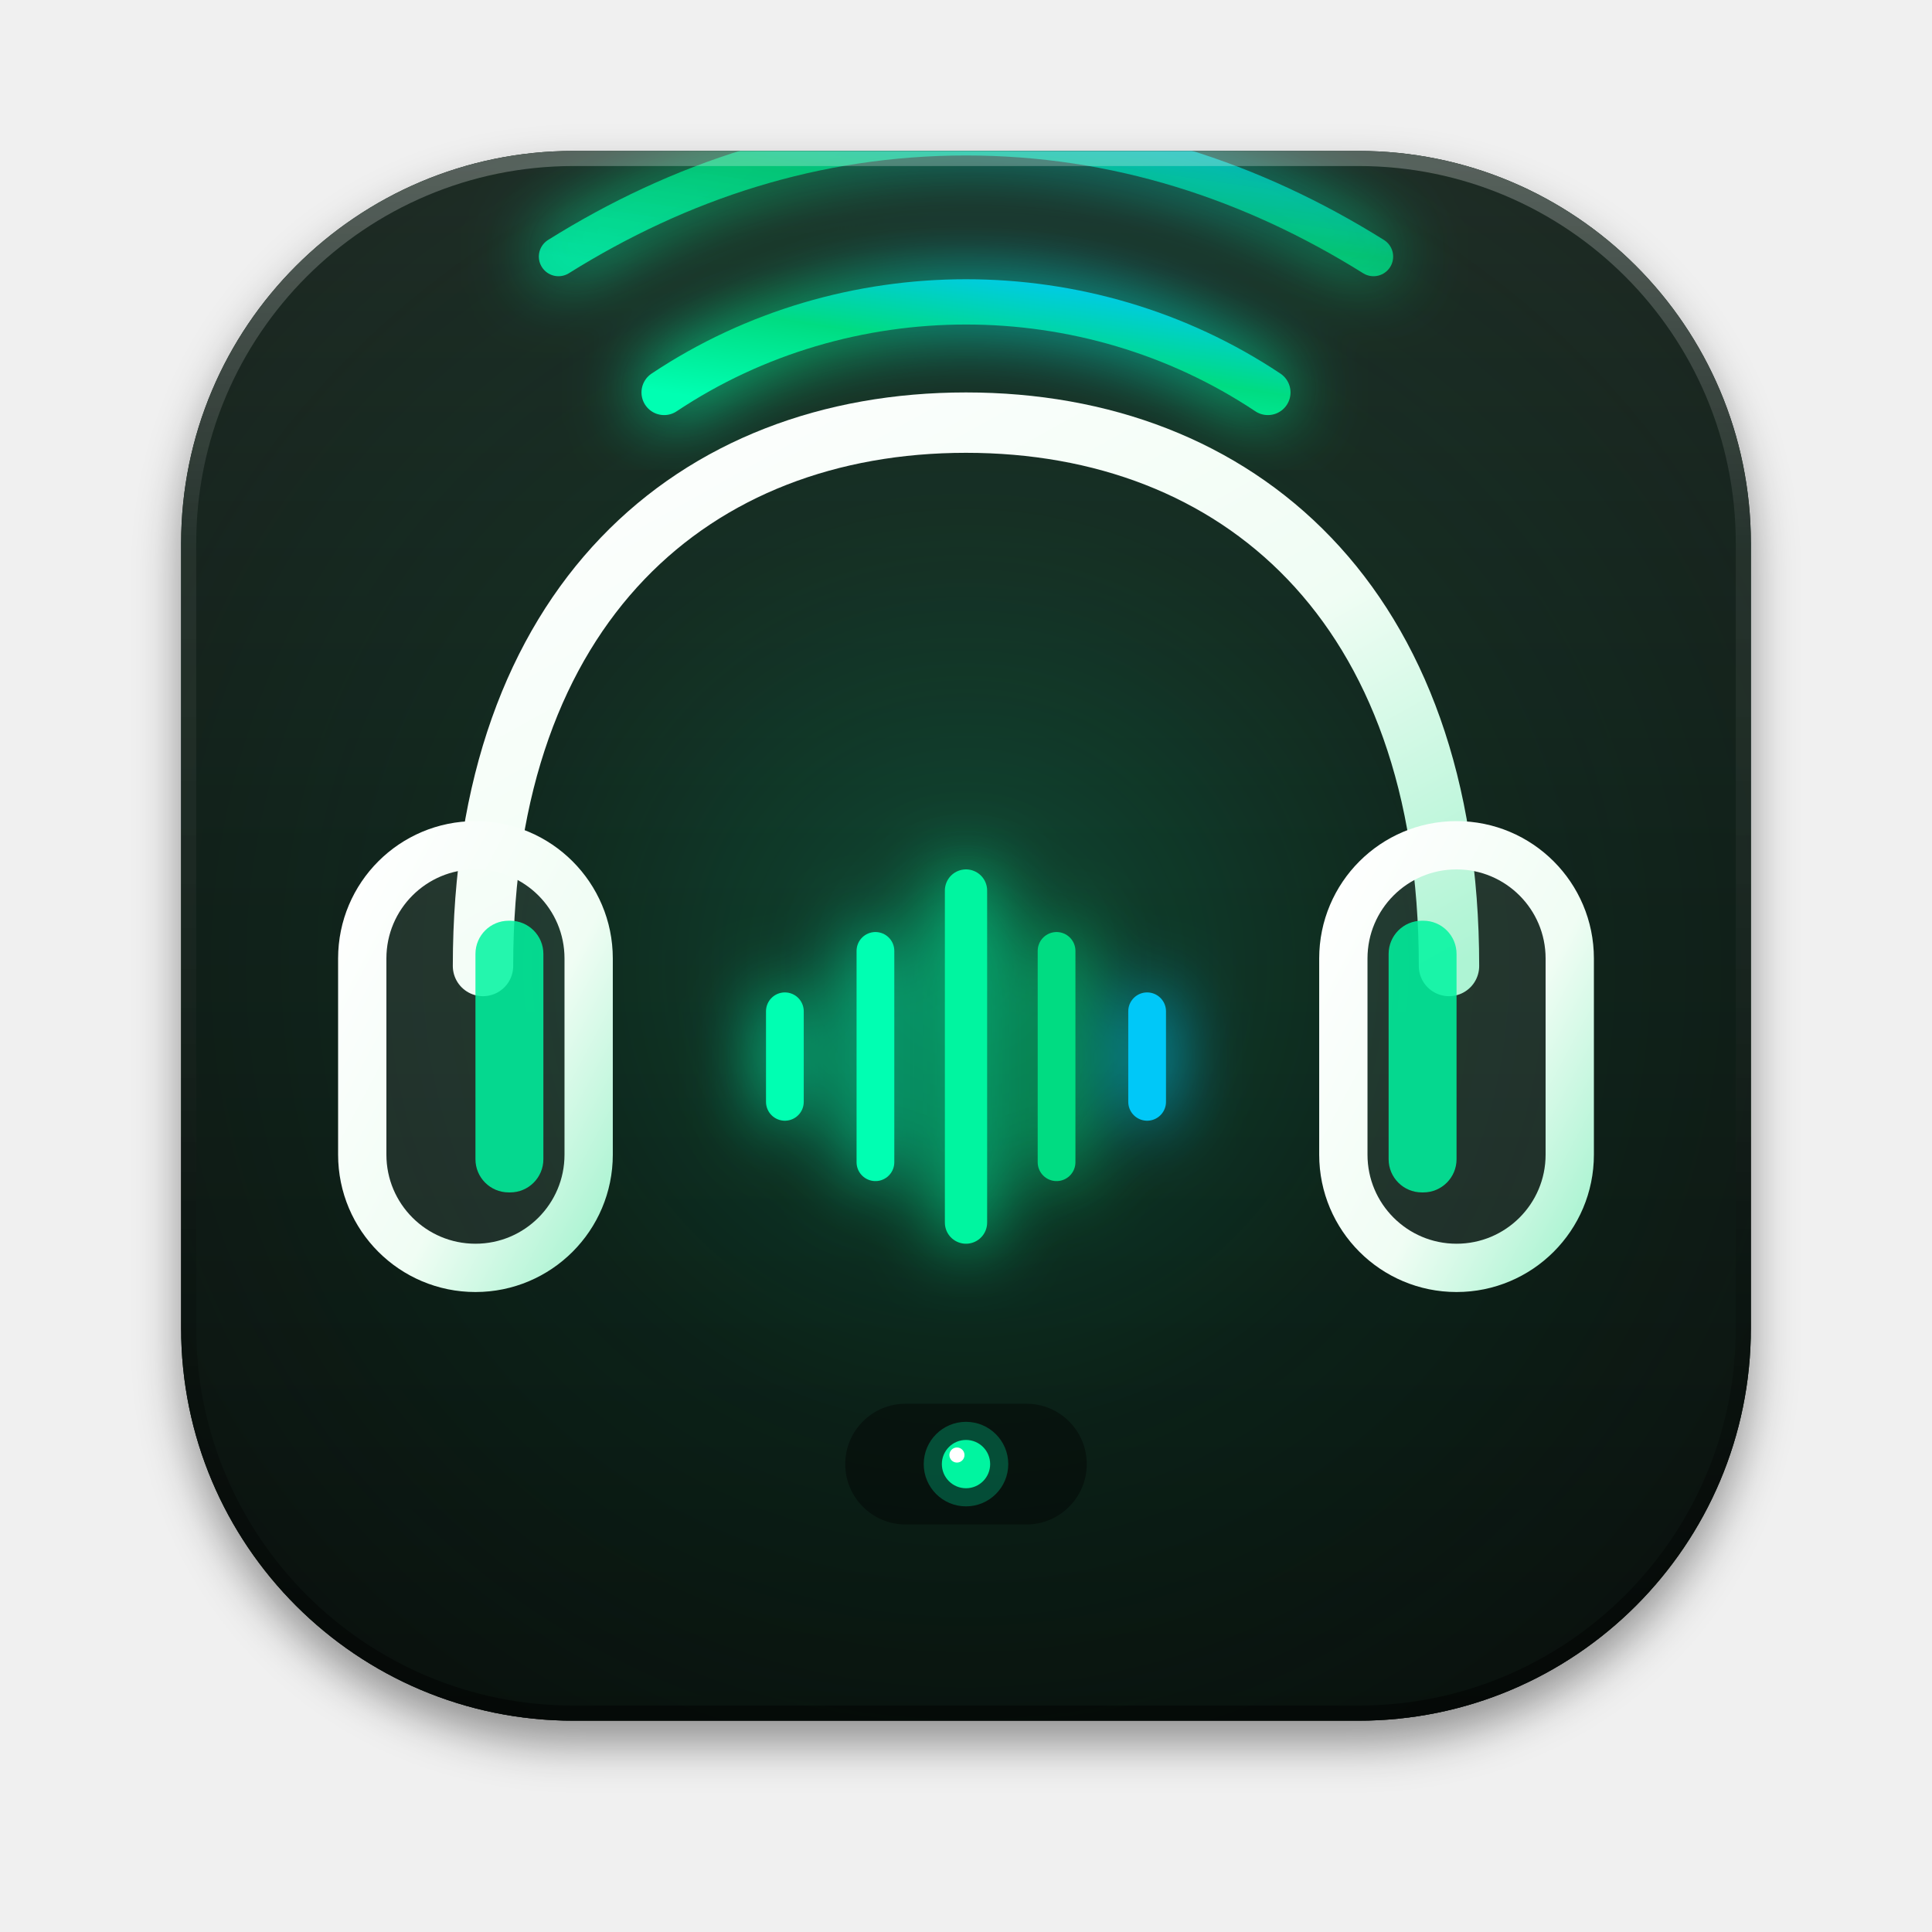
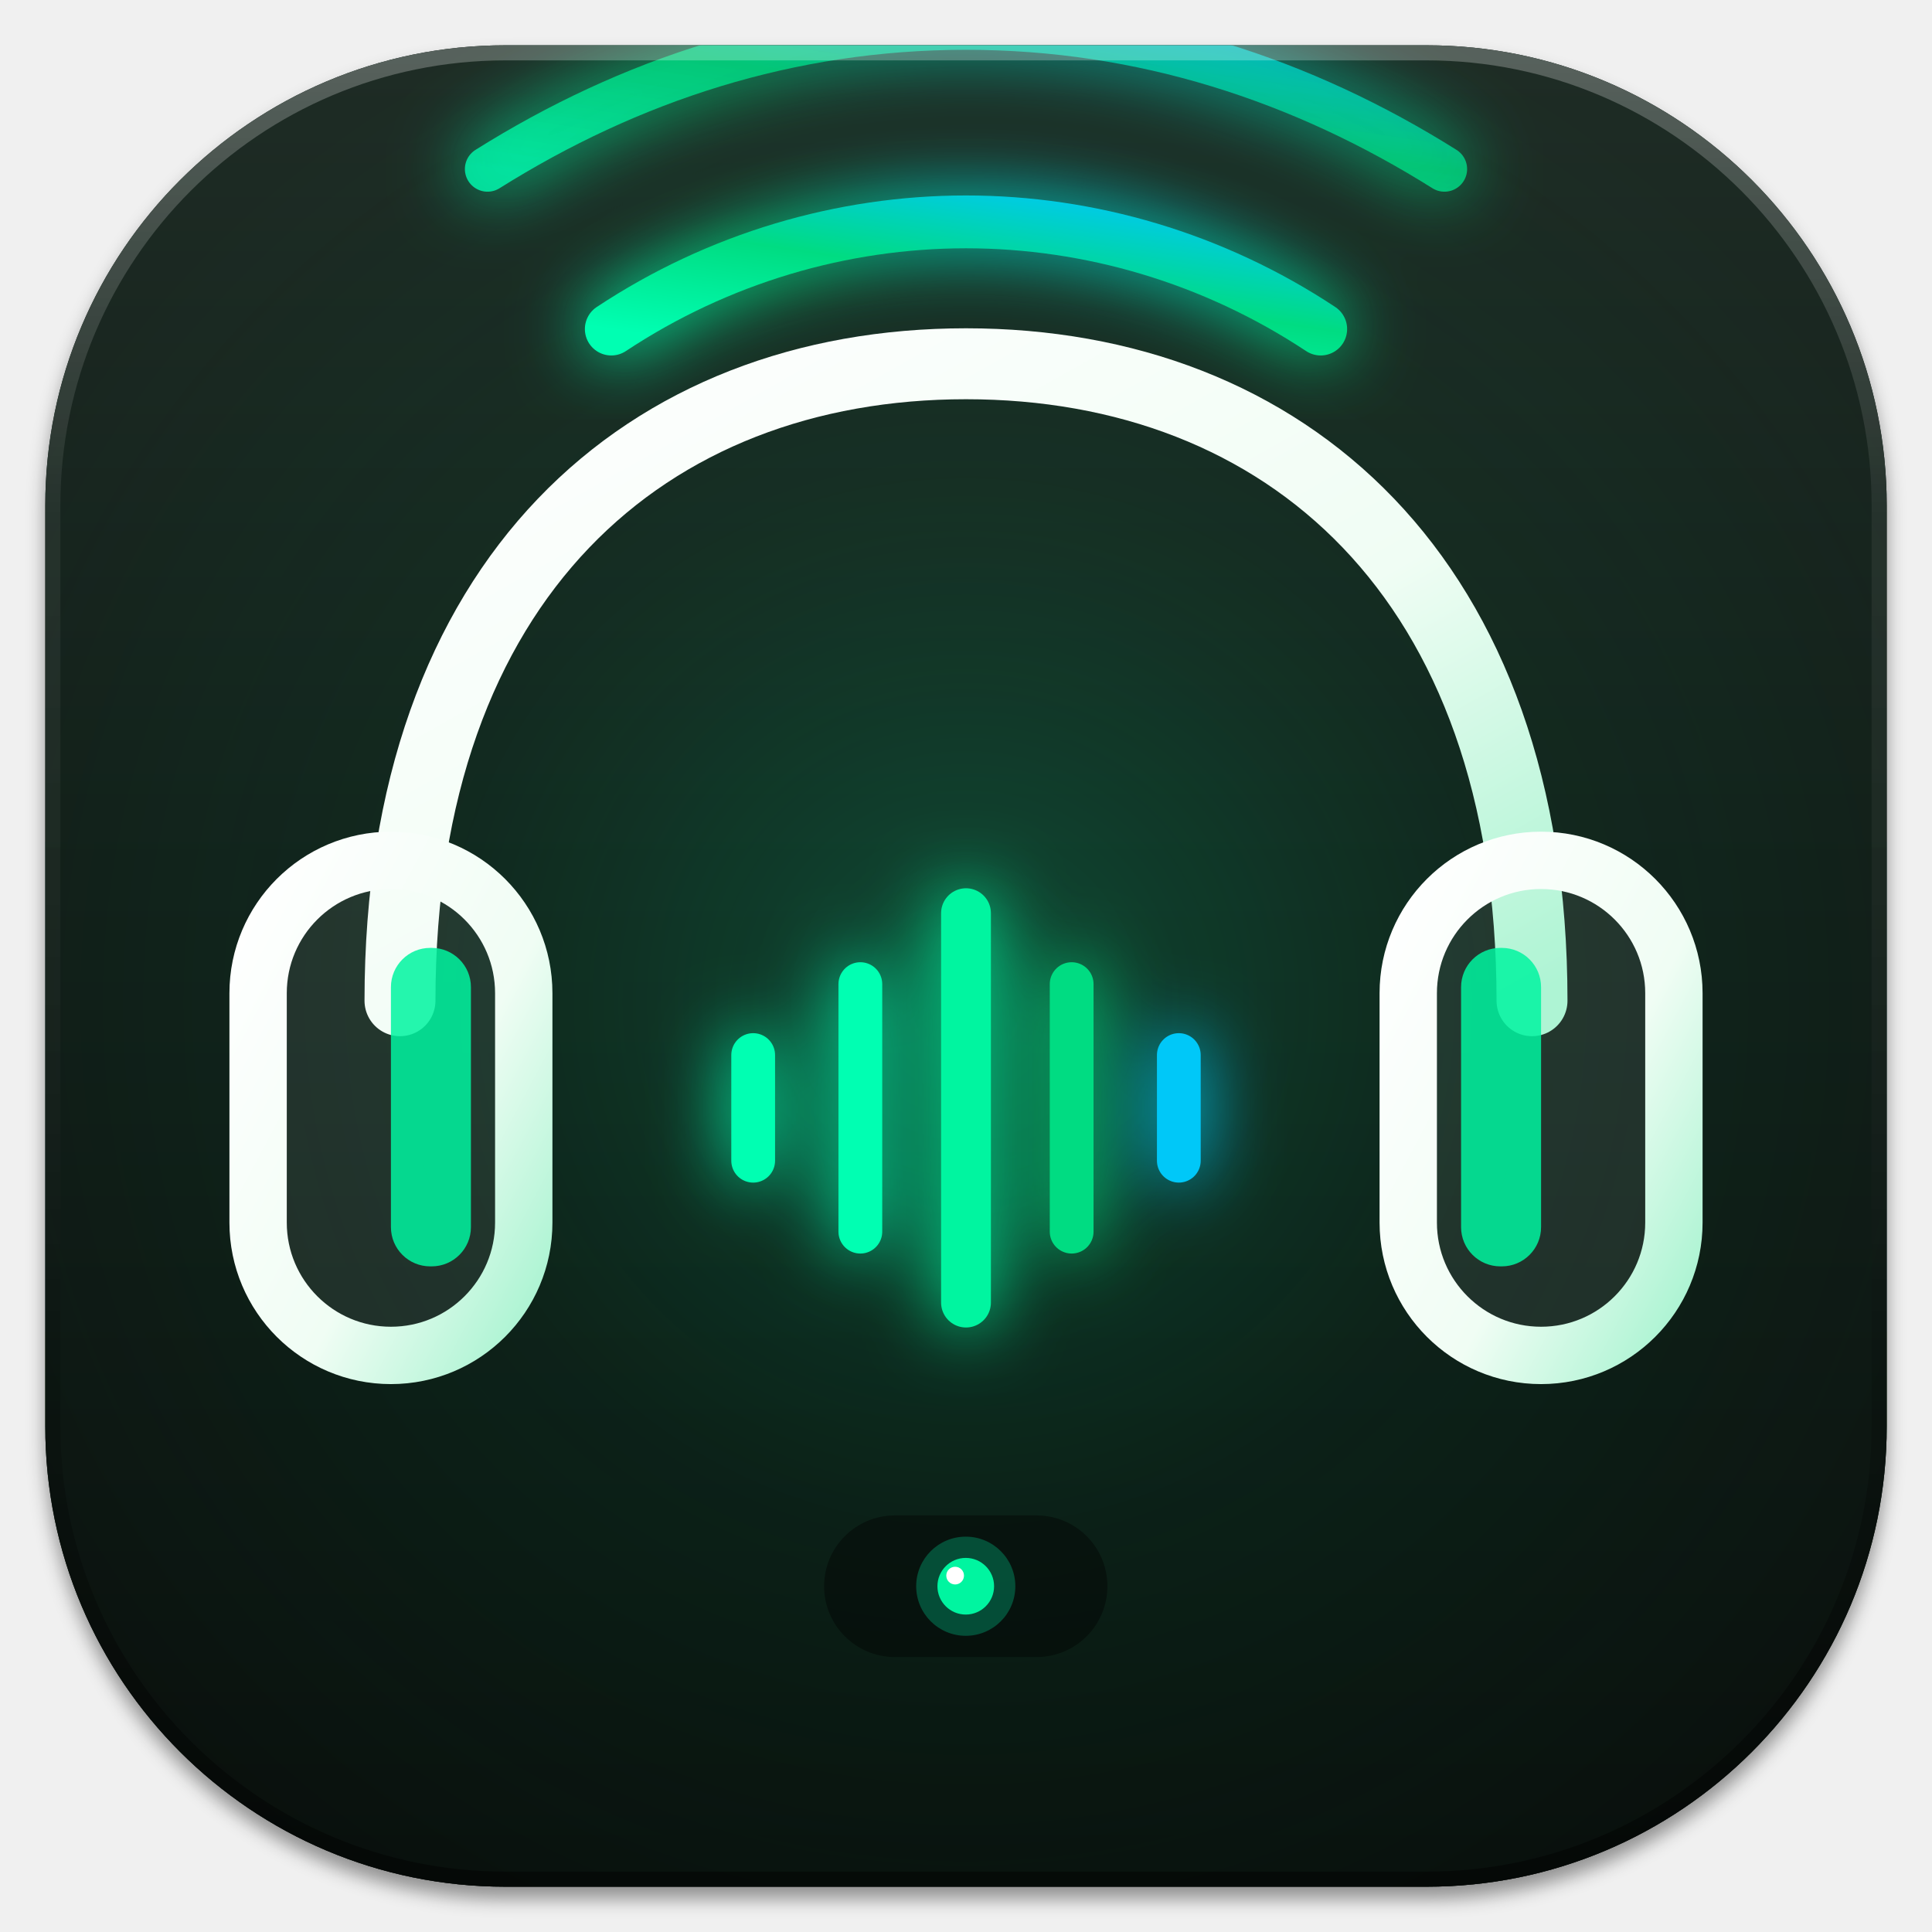
<svg xmlns="http://www.w3.org/2000/svg" viewBox="0 0 128 128" width="128" height="128">
  <defs>
-     <filter id="shadow" x="-12%" y="-6%" width="124%" height="128%">
-       <feDropShadow dx="0" dy="4" stdDeviation="5" flood-color="#010604" flood-opacity="0.65" />
-       <feDropShadow dx="0" dy="1.5" stdDeviation="1.5" flood-color="#000000" flood-opacity="0.4" />
+     <filter id="shadow" x="-5%" y="-5%" width="110%" height="110%">
+       <feDropShadow dx="0" dy="1.5" stdDeviation="1.2" flood-color="#010604" flood-opacity="0.65" />
+       <feDropShadow dx="0" dy="0.8" stdDeviation="0.6" flood-color="#000000" flood-opacity="0.4" />
    </filter>
    <filter id="glow" x="-30%" y="-30%" width="160%" height="160%">
      <feGaussianBlur stdDeviation="2.4" result="blur" />
      <feMerge>
        <feMergeNode in="blur" />
        <feMergeNode in="SourceGraphic" />
      </feMerge>
    </filter>
    <linearGradient id="plate-bg" x1="0%" y1="0%" x2="0%" y2="100%">
      <stop offset="0%" stop-color="#1e2c25" />
      <stop offset="45%" stop-color="#121d18" />
      <stop offset="100%" stop-color="#090f0c" />
    </linearGradient>
    <radialGradient id="plate-glow" cx="50%" cy="52%" r="60%">
      <stop offset="0%" stop-color="#00f5a0" stop-opacity="0.22" />
      <stop offset="50%" stop-color="#00a862" stop-opacity="0.08" />
      <stop offset="100%" stop-color="#00a862" stop-opacity="0" />
    </radialGradient>
    <linearGradient id="plate-rim" x1="0%" y1="0%" x2="0%" y2="100%">
      <stop offset="0%" stop-color="#ffffff" stop-opacity="0.25" />
      <stop offset="25%" stop-color="#ffffff" stop-opacity="0.06" />
      <stop offset="70%" stop-color="#000000" stop-opacity="0.1" />
      <stop offset="100%" stop-color="#000000" stop-opacity="0.45" />
    </linearGradient>
    <linearGradient id="stroke-grad" x1="0%" y1="0%" x2="100%" y2="100%">
      <stop offset="0%" stop-color="#ffffff" />
      <stop offset="60%" stop-color="#f0fdf4" />
      <stop offset="100%" stop-color="#a7f3d0" />
    </linearGradient>
    <linearGradient id="wave-grad" x1="0%" y1="100%" x2="100%" y2="0%">
      <stop offset="0%" stop-color="#00ffb2" />
      <stop offset="50%" stop-color="#00dc82" />
      <stop offset="100%" stop-color="#00c8f8" />
    </linearGradient>
    <clipPath id="plate-clip">
-       <rect x="12" y="10" width="104" height="104" rx="26" />
+       <rect x="3" y="3" width="122" height="122" rx="30.5" />
    </clipPath>
  </defs>
-   <rect x="12" y="10" width="104" height="104" rx="26" fill="url(#plate-bg)" filter="url(#shadow)" />
+   <rect x="3" y="3" width="122" height="122" rx="30.5" fill="url(#plate-bg)" filter="url(#shadow)" />
  <g clip-path="url(#plate-clip)">
-     <rect x="12" y="10" width="104" height="104" rx="26" fill="url(#plate-bg)" />
-     <rect x="12" y="10" width="104" height="104" rx="26" fill="url(#plate-glow)" />
+     <rect x="3" y="3" width="122" height="122" rx="30.5" fill="url(#plate-bg)" />
+     <rect x="3" y="3" width="122" height="122" rx="30.5" fill="url(#plate-glow)" />
    <g filter="url(#glow)">
-       <path d="M 44 26 C 50 22, 57 20, 64 20 C 71 20, 78 22, 84 26" fill="none" stroke="url(#wave-grad)" stroke-width="3" stroke-linecap="round" />
-       <path d="M 37 17 C 45 12, 54 9, 64 9 C 74 9, 83 12, 91 17" fill="none" stroke="url(#wave-grad)" stroke-width="2.6" stroke-linecap="round" opacity="0.8" />
+       <path d="M 40.5 21.8 C 47.6 17.1, 55.8 14.7, 64 14.7 C 72.2 14.7, 80.4 17.1, 87.5 21.8" fill="none" stroke="url(#wave-grad)" stroke-width="3.5" stroke-linecap="round" />
+       <path d="M 32.3 11.2 C 41.7 5.3, 52.3 1.8, 64 1.8 C 75.7 1.8, 86.3 5.3, 95.7 11.2" fill="none" stroke="url(#wave-grad)" stroke-width="3" stroke-linecap="round" opacity="0.8" />
    </g>
    <g>
-       <path d="M 32 64 C 32 40, 46 28, 64 28 C 82 28, 96 40, 96 64" fill="none" stroke="url(#stroke-grad)" stroke-width="4" stroke-linecap="round" />
-       <rect x="24" y="56" width="15" height="28" rx="7.5" fill="#ffffff" fill-opacity="0.08" />
-       <rect x="24" y="56" width="15" height="28" rx="7.5" fill="none" stroke="url(#stroke-grad)" stroke-width="3.2" stroke-linecap="round" stroke-linejoin="round" />
-       <rect x="31.5" y="61" width="4.5" height="18" rx="2.2" fill="#00f5a0" opacity="0.85" />
-       <rect x="89" y="56" width="15" height="28" rx="7.5" fill="#ffffff" fill-opacity="0.08" />
-       <rect x="89" y="56" width="15" height="28" rx="7.5" fill="none" stroke="url(#stroke-grad)" stroke-width="3.2" stroke-linecap="round" stroke-linejoin="round" />
-       <rect x="92" y="61" width="4.5" height="18" rx="2.2" fill="#00f5a0" opacity="0.85" />
+       <path d="M 26.5 66.3 C 26.5 38.2, 42.9 24.1, 64 24.1 C 85.1 24.1, 101.5 38.2, 101.5 66.3" fill="none" stroke="url(#stroke-grad)" stroke-width="4.7" stroke-linecap="round" />
+       <rect x="17.1" y="57" width="17.6" height="32.8" rx="8.8" fill="#ffffff" fill-opacity="0.08" />
+       <rect x="17.1" y="57" width="17.6" height="32.8" rx="8.8" fill="none" stroke="url(#stroke-grad)" stroke-width="3.8" stroke-linecap="round" stroke-linejoin="round" />
+       <rect x="25.9" y="62.8" width="5.3" height="21.1" rx="2.6" fill="#00f5a0" opacity="0.85" />
+       <rect x="93.3" y="57" width="17.6" height="32.8" rx="8.8" fill="#ffffff" fill-opacity="0.08" />
+       <rect x="93.3" y="57" width="17.6" height="32.8" rx="8.8" fill="none" stroke="url(#stroke-grad)" stroke-width="3.8" stroke-linecap="round" stroke-linejoin="round" />
+       <rect x="96.8" y="62.8" width="5.3" height="21.1" rx="2.6" fill="#00f5a0" opacity="0.85" />
      <g filter="url(#glow)">
-         <line x1="52" y1="67" x2="52" y2="73" stroke="#00ffb2" stroke-width="2.5" stroke-linecap="round" />
-         <line x1="58" y1="63" x2="58" y2="77" stroke="#00ffb2" stroke-width="2.5" stroke-linecap="round" />
-         <line x1="64" y1="59" x2="64" y2="81" stroke="#00f5a0" stroke-width="2.8" stroke-linecap="round" />
-         <line x1="70" y1="63" x2="70" y2="77" stroke="#00dc82" stroke-width="2.5" stroke-linecap="round" />
-         <line x1="76" y1="67" x2="76" y2="73" stroke="#00c8f8" stroke-width="2.5" stroke-linecap="round" />
+         <line x1="49.9" y1="69.9" x2="49.9" y2="76.9" stroke="#00ffb2" stroke-width="2.9" stroke-linecap="round" />
+         <line x1="57" y1="65.2" x2="57" y2="81.6" stroke="#00ffb2" stroke-width="2.9" stroke-linecap="round" />
+         <line x1="64" y1="60.5" x2="64" y2="86.3" stroke="#00f5a0" stroke-width="3.3" stroke-linecap="round" />
+         <line x1="71" y1="65.2" x2="71" y2="81.6" stroke="#00dc82" stroke-width="2.9" stroke-linecap="round" />
+         <line x1="78.1" y1="69.9" x2="78.1" y2="76.9" stroke="#00c8f8" stroke-width="2.9" stroke-linecap="round" />
      </g>
    </g>
-     <g transform="translate(56, 93)">
+     <g transform="translate(54.6, 100.4) scale(1.173)">
      <rect x="0" y="0" width="16" height="8" rx="4" fill="#000000" opacity="0.4" />
      <circle cx="8" cy="4" r="2.8" fill="#00ffb2" opacity="0.25" />
      <circle cx="8" cy="4" r="1.6" fill="#00f5a0" />
      <circle cx="7.4" cy="3.4" r="0.5" fill="#ffffff" />
    </g>
  </g>
-   <rect x="12.5" y="10.5" width="103" height="103" rx="25.5" fill="none" stroke="url(#plate-rim)" stroke-width="1" />
+   <rect x="3.5" y="3.5" width="121" height="121" rx="30" fill="none" stroke="url(#plate-rim)" stroke-width="1" />
</svg>
